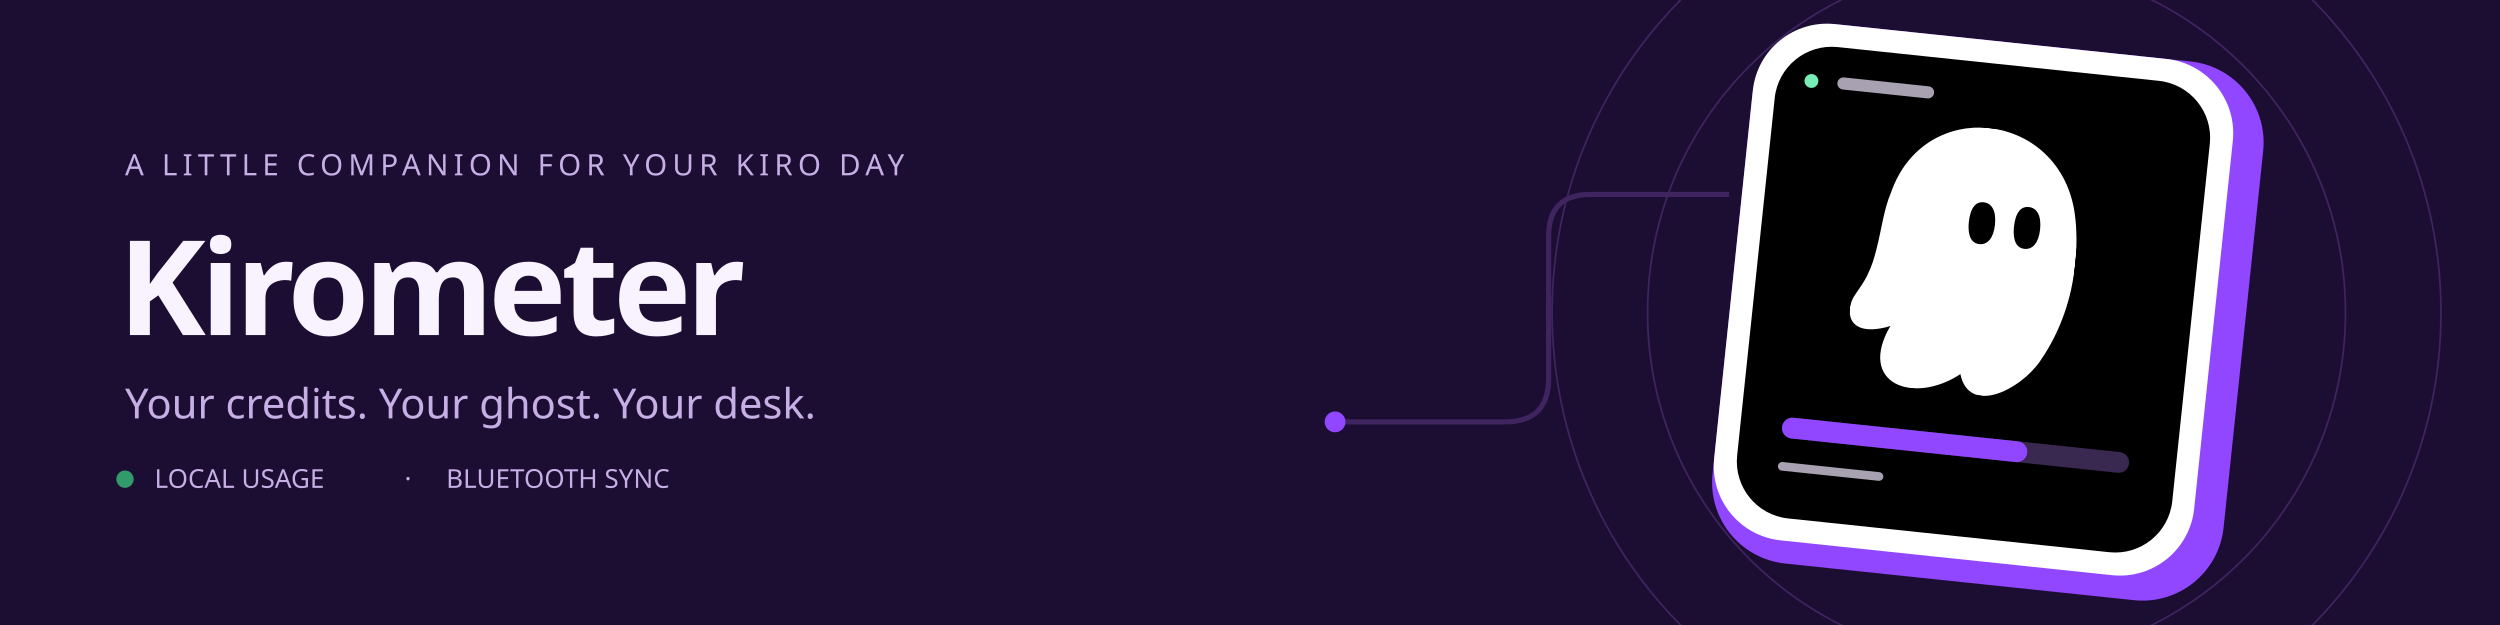
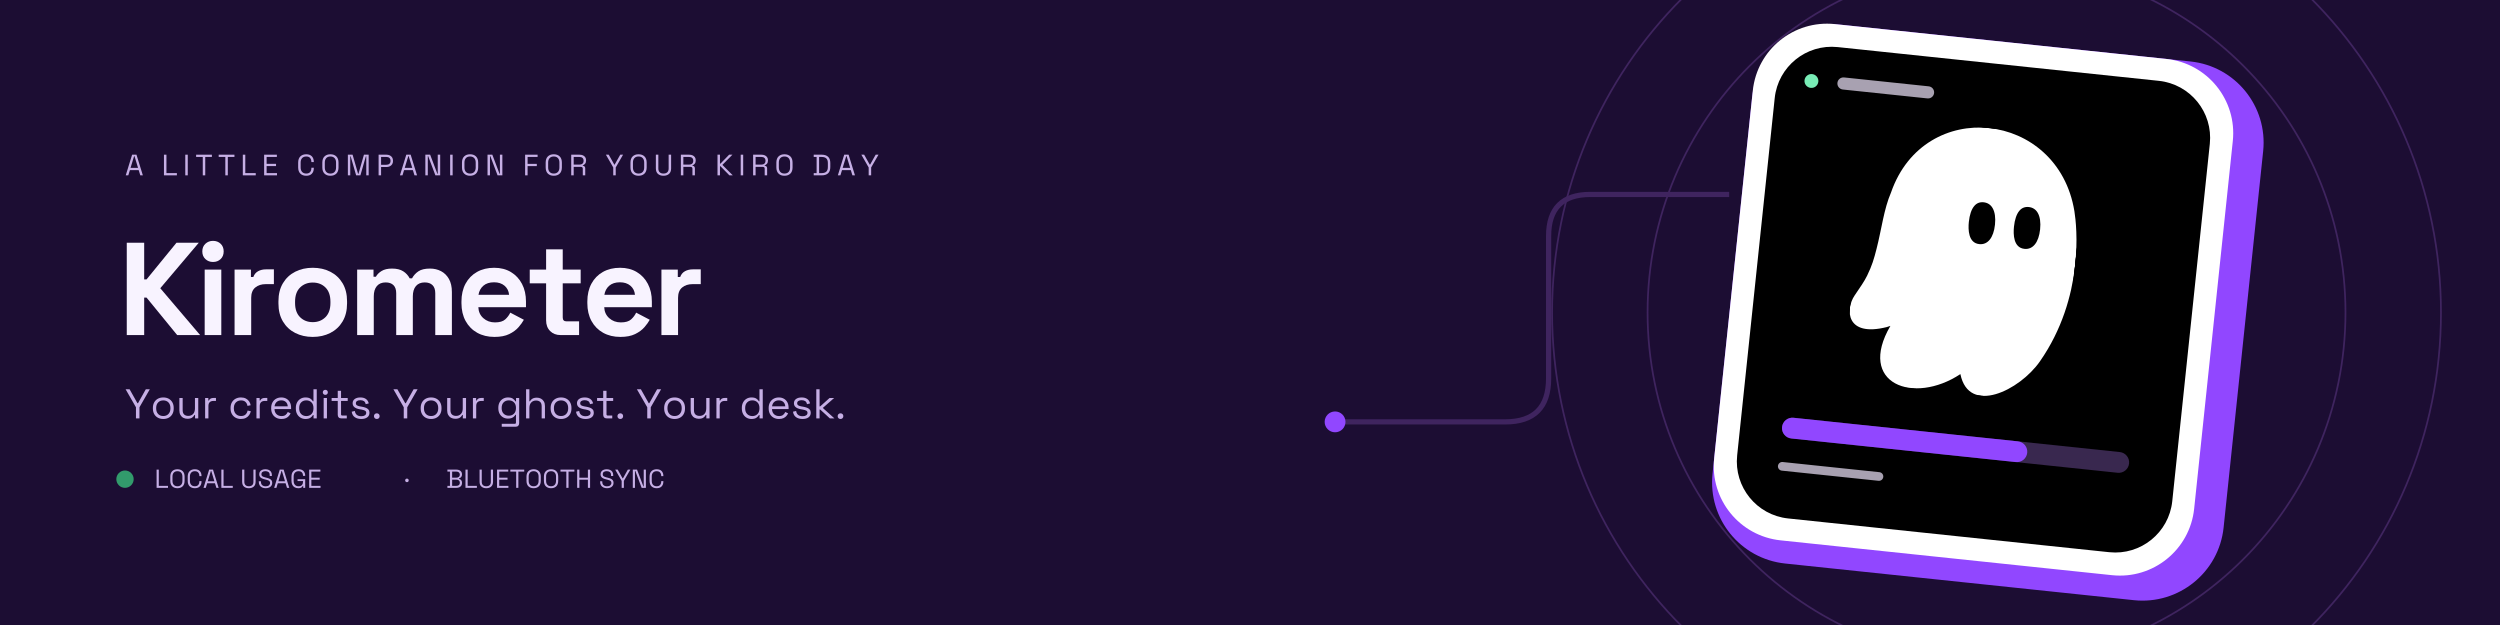
<svg xmlns="http://www.w3.org/2000/svg" viewBox="0 0 1440 360" role="img" aria-label="Kirometer, your credits, your ghost, your desk">
  <rect width="1440" height="360" fill="#1c0d33" />
  <circle cx="1150" cy="180" r="256" fill="none" stroke="#3f245f" />
  <circle cx="1150" cy="180" r="201" fill="none" stroke="#3f245f" />
  <path d="M765 243h102q25 0 25-25V136q0-24 24-24h80" fill="none" stroke="#3f245f" stroke-width="3" />
  <circle cx="769" cy="243" r="6" fill="#9147ff" />
-   <text x="72" y="101" fill="#c6afe5" font-family="system-ui,sans-serif" font-size="17" letter-spacing="3">A LITTLE COMPANION FOR YOUR KIRO DAY</text>
-   <text x="68" y="193" fill="#f8f3ff" font-family="system-ui,sans-serif" font-weight="650" font-size="76" letter-spacing="-3">Kirometer</text>
-   <text x="72" y="241" fill="#c6afe5" font-family="system-ui,sans-serif" font-size="24">Your credits. Your ghost. Your desk.</text>
+   <g fill="#c6afe5" aria-label="A LITTLE COMPANION FOR YOUR KIRO DAY" transform="translate(72 101) scale(0.017 -0.017)">
+     <path d="M25 0 241 700H389L605 0H518L464 177H166L112 0ZM188 253H442L322 649H308Z" transform="translate(0 0)" />
+     <path d="M80 0V700H164V76H518V0Z" transform="translate(1239.941 0)" />
+     <path d="M80 0V700H164V0Z" transform="translate(1962.412 0)" />
+     <path d="M252 0V624H27V700H561V624H336V0Z" transform="translate(2382.882 0)" />
+     <path d="M252 0V624H27V700H561V624H336V0Z" transform="translate(3147.353 0)" />
+     <path d="M80 0V700H164V76H518V0Z" transform="translate(3911.824 0)" />
+     <path d="M80 0V700H511V624H164V390H483V314H164V76H516V0Z" transform="translate(4634.294 0)" />
+     <path d="M333 -14Q208 -14 134.0 58.5Q60 131 60 270V430Q60 569 134.0 641.5Q208 714 333 714Q457 714 523.5 645.0Q590 576 590 456V451H507V459Q507 538 464.5 588.5Q422 639 333 639Q244 639 194.0 584.5Q144 530 144 432V268Q144 170 194.0 115.5Q244 61 333 61Q422 61 464.5 111.5Q507 162 507 241V257H590V244Q590 124 523.5 55.0Q457 -14 333 -14Z" transform="translate(5807.235 0)" />
+     <path d="M334 -14Q209 -14 134.5 58.5Q60 131 60 270V430Q60 569 134.5 641.5Q209 714 334 714Q460 714 534.5 641.5Q609 569 609 430V270Q609 131 534.5 58.5Q460 -14 334 -14ZM334 61Q425 61 475.0 115.5Q525 170 525 267V433Q525 530 475.0 584.5Q425 639 334 639Q244 639 194.0 584.5Q144 530 144 433V267Q144 170 194.0 115.5Q244 61 334 61Z" transform="translate(6625.706 0)" />
+     <path d="M80 0V700H240L426 53H439L625 700H785V0H704V645H690L505 0H360L175 645H161V0Z" transform="translate(7471.176 0)" />
+     <path d="M80 0V700H348Q410 700 460.0 676.0Q510 652 539.0 606.5Q568 561 568 497V484Q568 421 538.5 375.5Q509 330 459.0 306.0Q409 282 348 282H164V0ZM164 358H339Q406 358 445.0 391.5Q484 425 484 486V496Q484 557 445.5 590.5Q407 624 339 624H164Z" transform="translate(8512.647 0)" />
+     <path d="M25 0 241 700H389L605 0H518L464 177H166L112 0ZM188 253H442L322 649H308Z" transform="translate(9290.118 0)" />
+     <path d="M80 0V700H243L487 53H500V700H583V0H420L177 648H163V0Z" transform="translate(10096.588 0)" />
+     <path d="M80 0V700H164V0Z" transform="translate(10937.059 0)" />
+     <path d="M334 -14Q209 -14 134.5 58.5Q60 131 60 270V430Q60 569 134.5 641.5Q209 714 334 714Q460 714 534.5 641.5Q609 569 609 430V270Q609 131 534.5 58.5Q460 -14 334 -14ZM334 61Q425 61 475.0 115.5Q525 170 525 267V433Q525 530 475.0 584.5Q425 639 334 639Q244 639 194.0 584.5Q144 530 144 433V267Q144 170 194.0 115.5Q244 61 334 61Z" transform="translate(11357.529 0)" />
+     <path d="M80 0V700H243L487 53H500V700H583V0H420L177 648H163V0Z" transform="translate(12203 0)" />
+     <path d="M80 0V700H503V624H164V389H476V313H164V0Z" transform="translate(13476.941 0)" />
+     <path d="M334 -14Q209 -14 134.5 58.5Q60 131 60 270V430Q60 569 134.5 641.5Q209 714 334 714Q460 714 534.5 641.5Q609 569 609 430V270Q609 131 534.5 58.5Q460 -14 334 -14ZM334 61Q425 61 475.0 115.5Q525 170 525 267V433Q525 530 475.0 584.5Q425 639 334 639Q244 639 194.0 584.5Q144 530 144 433V267Q144 170 194.0 115.5Q244 61 334 61Z" transform="translate(14193.412 0)" />
+     <path d="M80 0V700H363Q428 700 477.5 677.5Q527 655 555.0 613.5Q583 572 583 514V503Q583 434 550.0 394.0Q517 354 472 340V326Q508 324 531.5 302.0Q555 280 555 235V0H472V225Q472 287 406 287H164V0ZM164 363H355Q423 363 461.0 396.5Q499 430 499 490V497Q499 558 462.0 591.0Q425 624 355 624H164Z" transform="translate(15038.882 0)" />
+     <path d="M263 0V267L14 700H110L298 365H312L500 700H596L347 267V0Z" transform="translate(16279.824 0)" />
+     <path d="M334 -14Q209 -14 134.5 58.5Q60 131 60 270V430Q60 569 134.5 641.5Q209 714 334 714Q460 714 534.5 641.5Q609 569 609 430V270Q609 131 534.5 58.5Q460 -14 334 -14ZM334 61Q425 61 475.0 115.5Q525 170 525 267V433Q525 530 475.0 584.5Q425 639 334 639Q244 639 194.0 584.5Q144 530 144 433V267Q144 170 194.0 115.5Q244 61 334 61Z" transform="translate(17066.294 0)" />
+     <path d="M333 -14Q216 -14 145.5 49.0Q75 112 75 234V700H159V233Q159 148 204.5 104.5Q250 61 333 61Q417 61 462.5 104.5Q508 148 508 233V700H592V234Q592 112 521.0 49.0Q450 -14 333 -14Z" transform="translate(17911.765 0)" />
+     <path d="M80 0V700H363Q428 700 477.5 677.5Q527 655 555.0 613.5Q583 572 583 514V503Q583 434 550.0 394.0Q517 354 472 340V326Q508 324 531.5 302.0Q555 280 555 235V0H472V225Q472 287 406 287H164V0ZM164 363H355Q423 363 461.0 396.5Q499 430 499 490V497Q499 558 462.0 591.0Q425 624 355 624H164Z" transform="translate(18754.235 0)" />
+     <path d="M80 0V700H164V395H178L474 700H586L245 354L598 0H483L178 311H164V0Z" transform="translate(19995.176 0)" />
+     <path d="M80 0V700H164V0Z" transform="translate(20781.647 0)" />
+     <path d="M80 0V700H363Q428 700 477.5 677.5Q527 655 555.0 613.5Q583 572 583 514V503Q583 434 550.0 394.0Q517 354 472 340V326Q508 324 531.5 302.0Q555 280 555 235V0H472V225Q472 287 406 287H164V0ZM164 363H355Q423 363 461.0 396.5Q499 430 499 490V497Q499 558 462.0 591.0Q425 624 355 624H164Z" transform="translate(21202.118 0)" />
+     <path d="M334 -14Q209 -14 134.5 58.5Q60 131 60 270V430Q60 569 134.5 641.5Q209 714 334 714Q460 714 534.5 641.5Q609 569 609 430V270Q609 131 534.5 58.5Q460 -14 334 -14ZM334 61Q425 61 475.0 115.5Q525 170 525 267V433Q525 530 475.0 584.5Q425 639 334 639Q244 639 194.0 584.5Q144 530 144 433V267Q144 170 194.0 115.5Q244 61 334 61Z" transform="translate(22009.588 0)" />
+     <path d="M47 0V75H145V625H47V700H320Q458 700 533.5 630.0Q609 560 609 415V285Q609 139 533.5 69.5Q458 0 320 0ZM229 76H320Q421 76 473.5 125.5Q526 175 526 281V418Q526 524 473.5 573.5Q421 623 320 623H229Z" transform="translate(23288.529 0)" />
+     <path d="M25 0 241 700H389L605 0H518L464 177H166L112 0ZM188 253H442L322 649H308Z" transform="translate(24128 0)" />
+     <path d="M263 0V267L14 700H110L298 365H312L500 700H596L347 267V0Z" transform="translate(24934.471 0)" />
+   </g>
+   <g fill="#f8f3ff" aria-label="Kirometer" transform="translate(68 193) scale(0.076 -0.076)">
+     <path d="M66 0V700H198V422H216L443 700H612L320 355L622 0H448L216 284H198V0Z" transform="translate(0 0)" />
+     <path d="M70 0V496H196V0ZM133 554Q99 554 75.5 576.0Q52 598 52 634Q52 670 75.5 692.0Q99 714 133 714Q168 714 191.0 692.0Q214 670 214 634Q214 598 191.0 576.0Q168 554 133 554Z" transform="translate(586.5263 0)" />
+     <path d="M70 0V496H194V440H212Q223 470 248.5 484.0Q274 498 308 498H368V386H306Q258 386 227.0 360.5Q196 335 196 282V0Z" transform="translate(813.0526 0)" />
+     <path d="M306 -14Q232 -14 173.0 16.0Q114 46 80.0 103.0Q46 160 46 240V256Q46 336 80.0 393.0Q114 450 173.0 480.0Q232 510 306 510Q380 510 439.0 480.0Q498 450 532.0 393.0Q566 336 566 256V240Q566 160 532.0 103.0Q498 46 439.0 16.0Q380 -14 306 -14ZM306 98Q364 98 402.0 135.5Q440 173 440 243V253Q440 323 402.5 360.5Q365 398 306 398Q248 398 210.0 360.5Q172 323 172 253V243Q172 173 210.0 135.5Q248 98 306 98Z" transform="translate(1169.579 0)" />
+     <path d="M70 0V496H194V442H212Q225 467 255.0 485.5Q285 504 334 504Q387 504 419.0 483.5Q451 463 468 430H486Q503 462 534.0 483.0Q565 504 622 504Q668 504 705.5 484.5Q743 465 765.5 425.5Q788 386 788 326V0H662V317Q662 358 641.0 378.5Q620 399 582 399Q539 399 515.5 371.5Q492 344 492 293V0H366V317Q366 358 345.0 378.5Q324 399 286 399Q243 399 219.5 371.5Q196 344 196 293V0Z" transform="translate(1742.105 0)" />
+     <path d="M296 -14Q222 -14 165.5 17.5Q109 49 77.5 106.5Q46 164 46 242V254Q46 332 77.0 389.5Q108 447 164.0 478.5Q220 510 294 510Q367 510 421.0 477.5Q475 445 505.0 387.5Q535 330 535 254V211H174Q176 160 212.0 128.0Q248 96 300 96Q353 96 378.0 119.0Q403 142 416 170L519 116Q505 90 478.5 59.5Q452 29 408.0 7.5Q364 -14 296 -14ZM175 305H407Q403 348 372.5 374.0Q342 400 293 400Q242 400 212.0 374.0Q182 348 175 305Z" transform="translate(2556.632 0)" />
+     <path d="M260 0Q211 0 180.5 30.5Q150 61 150 112V392H26V496H150V650H276V496H412V392H276V134Q276 104 304 104H400V0Z" transform="translate(3094.158 0)" />
+     <path d="M296 -14Q222 -14 165.5 17.5Q109 49 77.5 106.5Q46 164 46 242V254Q46 332 77.0 389.5Q108 447 164.0 478.5Q220 510 294 510Q367 510 421.0 477.5Q475 445 505.0 387.5Q535 330 535 254V211H174Q176 160 212.0 128.0Q248 96 300 96Q353 96 378.0 119.0Q403 142 416 170L519 116Q505 90 478.5 59.5Q452 29 408.0 7.5Q364 -14 296 -14ZM175 305H407Q403 348 372.5 374.0Q342 400 293 400Q242 400 212.0 374.0Q182 348 175 305Z" transform="translate(3510.684 0)" />
+     <path d="M70 0V496H194V440H212Q223 470 248.5 484.0Q274 498 308 498H368V386H306Q258 386 227.0 360.5Q196 335 196 282V0Z" transform="translate(4048.211 0)" />
+   </g>
+   <g fill="#c6afe5" aria-label="Your credits. Your ghost. Your desk." transform="translate(72 241) scale(0.024 -0.024)">
+     <path d="M263 0V267L14 700H110L298 365H312L500 700H596L347 267V0Z" transform="translate(0 0)" />
+     <path d="M309 -14Q235 -14 178.5 17.0Q122 48 90.5 104.5Q59 161 59 238V251Q59 327 90.5 384.0Q122 441 178.5 472.0Q235 503 309 503Q383 503 439.5 472.0Q496 441 527.5 384.0Q559 327 559 251V238Q559 161 527.5 104.5Q496 48 439.5 17.0Q383 -14 309 -14ZM309 57Q386 57 433.0 106.5Q480 156 480 240V249Q480 333 433.5 382.5Q387 432 309 432Q231 432 184.5 382.5Q138 333 138 249V240Q138 156 184.5 106.5Q231 57 309 57Z" transform="translate(610.0 0)" />
+     <path d="M270 -9Q216 -9 172.0 14.0Q128 37 102.5 82.0Q77 127 77 193V489H156V199Q156 126 192.5 93.0Q229 60 291 60Q361 60 406.0 106.0Q451 152 451 243V489H530V0H453V83H439Q423 48 384.0 19.5Q345 -9 270 -9Z" transform="translate(1228.0 0)" />
+     <path d="M83 0V489H160V429H174Q198 491 285 491H343V419H280Q226 419 194.0 389.5Q162 360 162 298V0Z" transform="translate(1840.0 0)" />
+     <path d="M308 -14Q237 -14 180.5 16.5Q124 47 91.5 103.5Q59 160 59 239V250Q59 329 91.5 385.5Q124 442 180.5 472.5Q237 503 308 503Q378 503 427.5 476.5Q477 450 505.5 407.5Q534 365 542 316L465 300Q458 354 420.0 393.0Q382 432 309 432Q260 432 221.5 410.0Q183 388 160.5 347.0Q138 306 138 249V240Q138 183 160.5 142.0Q183 101 221.5 79.0Q260 57 309 57Q382 57 420.5 95.0Q459 133 468 189L546 172Q535 123 506.0 80.5Q477 38 427.5 12.0Q378 -14 308 -14Z" transform="translate(2474.0 0)" />
+     <path d="M83 0V489H160V429H174Q198 491 285 491H343V419H280Q226 419 194.0 389.5Q162 360 162 298V0Z" transform="translate(3072.0 0)" />
+     <path d="M307 -14Q233 -14 177.0 17.5Q121 49 90.0 106.0Q59 163 59 238V250Q59 326 90.0 383.0Q121 440 176.0 471.5Q231 503 302 503Q371 503 424.0 473.0Q477 443 507.0 388.5Q537 334 537 260V224H139Q141 145 188.5 100.5Q236 56 309 56Q372 56 406.0 84.5Q440 113 458 154L526 121Q511 90 485.0 59.0Q459 28 416.0 7.0Q373 -14 307 -14ZM140 289H457Q453 357 410.5 395.0Q368 433 302 433Q235 433 192.0 395.0Q149 357 140 289Z" transform="translate(3449.0 0)" />
+     <path d="M290 -14Q226 -14 173.5 16.5Q121 47 90.0 103.0Q59 159 59 238V251Q59 329 90.0 385.5Q121 442 173.5 472.5Q226 503 290 503Q366 503 408.0 474.5Q450 446 468 412H482V700H561V0H484V81H470Q450 44 408.0 15.0Q366 -14 290 -14ZM311 56Q386 56 434.0 104.5Q482 153 482 240V249Q482 336 434.0 384.5Q386 433 311 433Q235 433 187.0 384.5Q139 336 139 249V240Q139 153 187.5 104.5Q236 56 311 56Z" transform="translate(4041.0 0)" />
+     <path d="M83 0V489H162V0ZM123 565Q97 565 79.5 582.0Q62 599 62 625Q62 652 79.5 669.0Q97 686 123 686Q149 686 166.0 669.0Q183 652 183 625Q183 599 166.0 582.0Q149 565 123 565Z" transform="translate(4685.0 0)" />
+     <path d="M263 0Q221 0 198.5 23.0Q176 46 176 86V420H29V489H176V663H255V489H415V420H255V99Q255 69 284 69H393V0Z" transform="translate(4930.0 0)" />
+     <path d="M280 -14Q188 -14 126.0 28.0Q64 70 51 161L126 178Q133 130 155.5 102.5Q178 75 210.5 63.5Q243 52 280 52Q335 52 367.0 73.5Q399 95 399 133Q399 171 368.5 186.5Q338 202 285 212L244 219Q196 227 157.5 244.0Q119 261 96.0 290.0Q73 319 73 363Q73 429 124.0 466.0Q175 503 259 503Q342 503 393.5 465.5Q445 428 460 360L386 341Q377 394 343.0 415.5Q309 437 259 437Q209 437 180.0 418.0Q151 399 151 364Q151 329 178.5 312.5Q206 296 252 288L293 281Q345 272 386.5 256.5Q428 241 452.5 212.0Q477 183 477 136Q477 64 423.5 25.0Q370 -14 280 -14Z" transform="translate(5390.0 0)" />
+     <path d="M126 -14Q97 -14 77.5 5.0Q58 24 58 54Q58 84 77.5 103.0Q97 122 126 122Q156 122 175.0 103.0Q194 84 194 54Q194 24 175.0 5.0Q156 -14 126 -14Z" transform="translate(5917.0 0)" />
+     <path d="M263 0V267L14 700H110L298 365H312L500 700H596L347 267V0Z" transform="translate(6427.0 0)" />
+     <path d="M309 -14Q235 -14 178.5 17.0Q122 48 90.5 104.5Q59 161 59 238V251Q59 327 90.5 384.0Q122 441 178.5 472.0Q235 503 309 503Q383 503 439.5 472.0Q496 441 527.5 384.0Q559 327 559 251V238Q559 161 527.5 104.5Q496 48 439.5 17.0Q383 -14 309 -14ZM309 57Q386 57 433.0 106.5Q480 156 480 240V249Q480 333 433.5 382.5Q387 432 309 432Q231 432 184.5 382.5Q138 333 138 249V240Q138 156 184.5 106.5Q231 57 309 57Z" transform="translate(7037.0 0)" />
+     <path d="M270 -9Q216 -9 172.0 14.0Q128 37 102.5 82.0Q77 127 77 193V489H156V199Q156 126 192.5 93.0Q229 60 291 60Q361 60 406.0 106.0Q451 152 451 243V489H530V0H453V83H439Q423 48 384.0 19.5Q345 -9 270 -9Z" transform="translate(7655.0 0)" />
+     <path d="M83 0V489H160V429H174Q198 491 285 491H343V419H280Q226 419 194.0 389.5Q162 360 162 298V0Z" transform="translate(8267.0 0)" />
+     <path d="M59 242V256Q59 333 90.0 388.0Q121 443 173.5 473.0Q226 503 290 503Q367 503 408.5 473.5Q450 444 470 408H484V489H559V-114Q559 -154 537.0 -177.0Q515 -200 473 -200H141V-130H452Q482 -130 482 -100V86H468Q456 64 434.0 43.0Q412 22 377.0 8.5Q342 -5 290 -5Q226 -5 173.5 25.0Q121 55 90.0 110.5Q59 166 59 242ZM311 65Q386 65 434.0 112.5Q482 160 482 245V253Q482 338 434.0 385.5Q386 433 311 433Q235 433 187.0 385.5Q139 338 139 253V245Q139 160 187.5 112.5Q236 65 311 65Z" transform="translate(8901.0 0)" />
+     <path d="M83 0V700H162V411H176Q187 432 207.0 452.0Q227 472 259.5 485.0Q292 498 342 498Q396 498 440.0 474.5Q484 451 510.0 406.0Q536 361 536 296V0H457V290Q457 363 420.5 396.0Q384 429 322 429Q252 429 207.0 382.5Q162 336 162 246V0Z" transform="translate(9543.0 0)" />
+     <path d="M309 -14Q235 -14 178.5 17.0Q122 48 90.5 104.5Q59 161 59 238V251Q59 327 90.5 384.0Q122 441 178.5 472.0Q235 503 309 503Q383 503 439.5 472.0Q496 441 527.5 384.0Q559 327 559 251V238Q559 161 527.5 104.5Q496 48 439.5 17.0Q383 -14 309 -14ZM309 57Q386 57 433.0 106.5Q480 156 480 240V249Q480 333 433.5 382.5Q387 432 309 432Q231 432 184.5 382.5Q138 333 138 249V240Q138 156 184.5 106.5Q231 57 309 57Z" transform="translate(10156.0 0)" />
+     <path d="M280 -14Q188 -14 126.0 28.0Q64 70 51 161L126 178Q133 130 155.5 102.5Q178 75 210.5 63.5Q243 52 280 52Q335 52 367.0 73.5Q399 95 399 133Q399 171 368.5 186.5Q338 202 285 212L244 219Q196 227 157.5 244.0Q119 261 96.0 290.0Q73 319 73 363Q73 429 124.0 466.0Q175 503 259 503Q342 503 393.5 465.5Q445 428 460 360L386 341Q377 394 343.0 415.5Q309 437 259 437Q209 437 180.0 418.0Q151 399 151 364Q151 329 178.5 312.5Q206 296 252 288L293 281Q345 272 386.5 256.5Q428 241 452.5 212.0Q477 183 477 136Q477 64 423.5 25.0Q370 -14 280 -14Z" transform="translate(10774.0 0)" />
+     <path d="M263 0Q221 0 198.5 23.0Q176 46 176 86V420H29V489H176V663H255V489H415V420H255V99Q255 69 284 69H393V0Z" transform="translate(11301.0 0)" />
+     <path d="M126 -14Q97 -14 77.5 5.0Q58 24 58 54Q58 84 77.5 103.0Q97 122 126 122Q156 122 175.0 103.0Q194 84 194 54Q194 24 175.0 5.0Q156 -14 126 -14Z" transform="translate(11761.0 0)" />
+     <path d="M263 0V267L14 700H110L298 365H312L500 700H596L347 267V0Z" transform="translate(12271.0 0)" />
+     <path d="M309 -14Q235 -14 178.5 17.0Q122 48 90.5 104.5Q59 161 59 238V251Q59 327 90.5 384.0Q122 441 178.5 472.0Q235 503 309 503Q383 503 439.5 472.0Q496 441 527.5 384.0Q559 327 559 251V238Q559 161 527.5 104.5Q496 48 439.5 17.0Q383 -14 309 -14ZM309 57Q386 57 433.0 106.5Q480 156 480 240V249Q480 333 433.5 382.5Q387 432 309 432Q231 432 184.5 382.5Q138 333 138 249V240Q138 156 184.5 106.5Q231 57 309 57Z" transform="translate(12881.0 0)" />
+     <path d="M270 -9Q216 -9 172.0 14.0Q128 37 102.5 82.0Q77 127 77 193V489H156V199Q156 126 192.5 93.0Q229 60 291 60Q361 60 406.0 106.0Q451 152 451 243V489H530V0H453V83H439Q423 48 384.0 19.5Q345 -9 270 -9Z" transform="translate(13499.0 0)" />
+     <path d="M83 0V489H160V429H174Q198 491 285 491H343V419H280Q226 419 194.0 389.5Q162 360 162 298V0Z" transform="translate(14111.0 0)" />
+     <path d="M290 -14Q226 -14 173.5 16.5Q121 47 90.0 103.0Q59 159 59 238V251Q59 329 90.0 385.5Q121 442 173.5 472.5Q226 503 290 503Q366 503 408.0 474.5Q450 446 468 412H482V700H561V0H484V81H470Q450 44 408.0 15.0Q366 -14 290 -14ZM311 56Q386 56 434.0 104.5Q482 153 482 240V249Q482 336 434.0 384.5Q386 433 311 433Q235 433 187.0 384.5Q139 336 139 249V240Q139 153 187.5 104.5Q236 56 311 56Z" transform="translate(14745.0 0)" />
+     <path d="M307 -14Q233 -14 177.0 17.5Q121 49 90.0 106.0Q59 163 59 238V250Q59 326 90.0 383.0Q121 440 176.0 471.5Q231 503 302 503Q371 503 424.0 473.0Q477 443 507.0 388.5Q537 334 537 260V224H139Q141 145 188.5 100.5Q236 56 309 56Q372 56 406.0 84.5Q440 113 458 154L526 121Q511 90 485.0 59.0Q459 28 416.0 7.0Q373 -14 307 -14ZM140 289H457Q453 357 410.5 395.0Q368 433 302 433Q235 433 192.0 395.0Q149 357 140 289Z" transform="translate(15389.0 0)" />
+     <path d="M280 -14Q188 -14 126.0 28.0Q64 70 51 161L126 178Q133 130 155.5 102.5Q178 75 210.5 63.5Q243 52 280 52Q335 52 367.0 73.5Q399 95 399 133Q399 171 368.5 186.5Q338 202 285 212L244 219Q196 227 157.5 244.0Q119 261 96.0 290.0Q73 319 73 363Q73 429 124.0 466.0Q175 503 259 503Q342 503 393.5 465.5Q445 428 460 360L386 341Q377 394 343.0 415.5Q309 437 259 437Q209 437 180.0 418.0Q151 399 151 364Q151 329 178.5 312.5Q206 296 252 288L293 281Q345 272 386.5 256.5Q428 241 452.5 212.0Q477 183 477 136Q477 64 423.5 25.0Q370 -14 280 -14Z" transform="translate(15981.0 0)" />
+     <path d="M83 0V700H162V288H176L400 489H510L239 251L518 0H409L176 213H162V0Z" transform="translate(16508.0 0)" />
+     <path d="M126 -14Q97 -14 77.5 5.0Q58 24 58 54Q58 84 77.5 103.0Q97 122 126 122Q156 122 175.0 103.0Q194 84 194 54Q194 24 175.0 5.0Q156 -14 126 -14Z" transform="translate(17046.0 0)" />
+   </g>
  <g transform="translate(72 281)">
    <circle cy="-5" r="5" fill="#329b6c" />
-     <text x="17" fill="#c6afe5" font-family="system-ui,sans-serif" font-size="15">LOCAL USAGE</text>
-     <text x="161" fill="#c6afe5" font-family="system-ui,sans-serif" font-size="15">·</text>
-     <text x="185" fill="#c6afe5" font-family="system-ui,sans-serif" font-size="15">BLUETOOTH SYNC</text>
+     <g fill="#c6afe5" aria-label="LOCAL USAGE" transform="translate(17 0) scale(0.015 -0.015)">
+       <path d="M80 0V700H164V76H518V0Z" transform="translate(0 0)" />
+       <path d="M334 -14Q209 -14 134.5 58.5Q60 131 60 270V430Q60 569 134.5 641.5Q209 714 334 714Q460 714 534.5 641.5Q609 569 609 430V270Q609 131 534.5 58.5Q460 -14 334 -14ZM334 61Q425 61 475.0 115.5Q525 170 525 267V433Q525 530 475.0 584.5Q425 639 334 639Q244 639 194.0 584.5Q144 530 144 433V267Q144 170 194.0 115.5Q244 61 334 61Z" transform="translate(546.0 0)" />
+       <path d="M333 -14Q208 -14 134.0 58.5Q60 131 60 270V430Q60 569 134.0 641.5Q208 714 333 714Q457 714 523.5 645.0Q590 576 590 456V451H507V459Q507 538 464.5 588.5Q422 639 333 639Q244 639 194.0 584.5Q144 530 144 432V268Q144 170 194.0 115.5Q244 61 333 61Q422 61 464.5 111.5Q507 162 507 241V257H590V244Q590 124 523.5 55.0Q457 -14 333 -14Z" transform="translate(1215.0 0)" />
+       <path d="M25 0 241 700H389L605 0H518L464 177H166L112 0ZM188 253H442L322 649H308Z" transform="translate(1857.0 0)" />
+       <path d="M80 0V700H164V76H518V0Z" transform="translate(2487.0 0)" />
+       <path d="M333 -14Q216 -14 145.5 49.0Q75 112 75 234V700H159V233Q159 148 204.5 104.5Q250 61 333 61Q417 61 462.5 104.5Q508 148 508 233V700H592V234Q592 112 521.0 49.0Q450 -14 333 -14Z" transform="translate(3290.0 0)" />
+       <path d="M313 -14Q237 -14 177.0 13.0Q117 40 82.5 94.5Q48 149 48 231V252H131V231Q131 143 181.5 101.0Q232 59 313 59Q395 59 438.0 96.0Q481 133 481 189Q481 228 461.5 251.0Q442 274 407.0 288.5Q372 303 325 314L273 327Q211 342 164.0 365.0Q117 388 91.0 426.0Q65 464 65 523Q65 582 94.5 625.0Q124 668 177.5 691.0Q231 714 301 714Q372 714 428.0 690.0Q484 666 517.0 617.5Q550 569 550 498V456H467V498Q467 574 420.0 607.5Q373 641 301 641Q232 641 190.0 610.5Q148 580 148 524Q148 468 187.0 443.0Q226 418 296 401L348 388Q408 374 457.0 351.5Q506 329 535.0 291.0Q564 253 564 191Q564 129 533.0 83.0Q502 37 445.5 11.5Q389 -14 313 -14Z" transform="translate(3956.0 0)" />
+       <path d="M25 0 241 700H389L605 0H518L464 177H166L112 0ZM188 253H442L322 649H308Z" transform="translate(4569.0 0)" />
+       <path d="M324 -14Q246 -14 186.5 18.5Q127 51 93.5 114.0Q60 177 60 270V430Q60 569 134.0 641.5Q208 714 333 714Q457 714 522.0 646.0Q587 578 587 464V459H504V466Q504 540 463.0 589.5Q422 639 333 639Q244 639 194.0 584.5Q144 530 144 432V268Q144 170 194.0 115.5Q244 61 334 61Q422 61 463.5 111.0Q505 161 505 244V261H293V333H587V0H511V76H497Q486 53 466.0 32.5Q446 12 412.0 -1.0Q378 -14 324 -14Z" transform="translate(5199.0 0)" />
+       <path d="M80 0V700H511V624H164V390H483V314H164V76H516V0Z" transform="translate(5859.0 0)" />
+     </g>
+     <g fill="#c6afe5" aria-label="·" transform="translate(161 0) scale(0.015 -0.015)">
+       <path d="M93 219Q64 219 44.5 238.0Q25 257 25 287Q25 317 44.5 336.0Q64 355 93 355Q123 355 142.0 336.0Q161 317 161 287Q161 257 142.0 238.0Q123 219 93 219Z" transform="translate(0 0)" />
+     </g>
+     <g fill="#c6afe5" aria-label="BLUETOOTH SYNC" transform="translate(185 0) scale(0.015 -0.015)">
+       <path d="M47 0V75H145V625H47V700H398Q459 700 506.0 678.0Q553 656 580.0 616.5Q607 577 607 524V516Q607 467 588.5 435.5Q570 404 543.0 386.0Q516 368 492 361V347Q517 341 544.0 323.5Q571 306 589.5 274.0Q608 242 608 193V183Q608 125 580.5 84.5Q553 44 505.5 22.0Q458 0 397 0ZM229 391H391Q452 391 487.5 421.5Q523 452 523 502V512Q523 563 487.5 593.5Q452 624 391 624H229ZM229 76H388Q454 76 489.0 107.0Q524 138 524 191V200Q524 253 489.0 284.0Q454 315 388 315H229Z" transform="translate(0 0)" />
+       <path d="M80 0V700H164V76H518V0Z" transform="translate(661.0 0)" />
+       <path d="M333 -14Q216 -14 145.5 49.0Q75 112 75 234V700H159V233Q159 148 204.5 104.5Q250 61 333 61Q417 61 462.5 104.5Q508 148 508 233V700H592V234Q592 112 521.0 49.0Q450 -14 333 -14Z" transform="translate(1207.0 0)" />
+       <path d="M80 0V700H511V624H164V390H483V314H164V76H516V0Z" transform="translate(1873.0 0)" />
+       <path d="M252 0V624H27V700H561V624H336V0Z" transform="translate(2436.0 0)" />
+       <path d="M334 -14Q209 -14 134.5 58.5Q60 131 60 270V430Q60 569 134.5 641.5Q209 714 334 714Q460 714 534.5 641.5Q609 569 609 430V270Q609 131 534.5 58.5Q460 -14 334 -14ZM334 61Q425 61 475.0 115.5Q525 170 525 267V433Q525 530 475.0 584.5Q425 639 334 639Q244 639 194.0 584.5Q144 530 144 433V267Q144 170 194.0 115.5Q244 61 334 61Z" transform="translate(3024.0 0)" />
+       <path d="M334 -14Q209 -14 134.5 58.5Q60 131 60 270V430Q60 569 134.5 641.5Q209 714 334 714Q460 714 534.5 641.5Q609 569 609 430V270Q609 131 534.5 58.5Q460 -14 334 -14ZM334 61Q425 61 475.0 115.5Q525 170 525 267V433Q525 530 475.0 584.5Q425 639 334 639Q244 639 194.0 584.5Q144 530 144 433V267Q144 170 194.0 115.5Q244 61 334 61Z" transform="translate(3693.0 0)" />
+       <path d="M252 0V624H27V700H561V624H336V0Z" transform="translate(4362.0 0)" />
+       <path d="M80 0V700H164V389H492V700H576V0H492V313H164V0Z" transform="translate(4950.0 0)" />
+       <path d="M313 -14Q237 -14 177.0 13.0Q117 40 82.5 94.5Q48 149 48 231V252H131V231Q131 143 181.5 101.0Q232 59 313 59Q395 59 438.0 96.0Q481 133 481 189Q481 228 461.5 251.0Q442 274 407.0 288.5Q372 303 325 314L273 327Q211 342 164.0 365.0Q117 388 91.0 426.0Q65 464 65 523Q65 582 94.5 625.0Q124 668 177.5 691.0Q231 714 301 714Q372 714 428.0 690.0Q484 666 517.0 617.5Q550 569 550 498V456H467V498Q467 574 420.0 607.5Q373 641 301 641Q232 641 190.0 610.5Q148 580 148 524Q148 468 187.0 443.0Q226 418 296 401L348 388Q408 374 457.0 351.5Q506 329 535.0 291.0Q564 253 564 191Q564 129 533.0 83.0Q502 37 445.5 11.5Q389 -14 313 -14Z" transform="translate(5863.0 0)" />
+       <path d="M263 0V267L14 700H110L298 365H312L500 700H596L347 267V0Z" transform="translate(6476.0 0)" />
+       <path d="M80 0V700H243L487 53H500V700H583V0H420L177 648H163V0Z" transform="translate(7086.0 0)" />
+       <path d="M333 -14Q208 -14 134.0 58.5Q60 131 60 270V430Q60 569 134.0 641.5Q208 714 333 714Q457 714 523.5 645.0Q590 576 590 456V451H507V459Q507 538 464.5 588.5Q422 639 333 639Q244 639 194.0 584.5Q144 530 144 432V268Q144 170 194.0 115.5Q244 61 333 61Q422 61 464.5 111.5Q507 162 507 241V257H590V244Q590 124 523.5 55.0Q457 -14 333 -14Z" transform="translate(7750.0 0)" />
+     </g>
  </g>
  <g transform="translate(997 24) rotate(6 148 156)">
    <rect width="296" height="312" rx="47" fill="#9147ff" />
    <rect x="0" y="0" width="278" height="299" rx="43" fill="#fff" />
    <rect x="13" y="13" width="252" height="273" rx="33" fill="#000" />
    <circle cx="33" cy="34" r="4" fill="#78ecb5" />
    <rect x="48" y="30" width="56" height="7" rx="3.5" fill="#a8a1b1" />
    <g transform="translate(10 49) scale(1.15)">
      <svg x="51" y="1" width="110" height="134" viewBox="272.637 202.793 653.941 795.064">
        <mask id="mask0_1106_4856" style="mask-type:luminance" maskUnits="userSpaceOnUse" x="272" y="202" width="655" height="796">
          <path d="M926.578 202.793H272.637V997.857H926.578V202.793Z" fill="white" />
        </mask>
        <g mask="url(#mask0_1106_4856)">
          <path d="M398.554 818.914C316.315 1001.03 491.477 1046.74 620.672 940.156C658.687 1059.66 801.052 970.473 852.234 877.795C964.787 673.567 919.318 465.357 907.64 422.374C827.637 129.443 427.623 128.946 358.8 423.865C342.651 475.544 342.402 534.18 333.458 595.051C328.986 625.86 325.507 645.488 313.83 677.785C306.873 696.424 297.68 712.819 282.773 740.645C259.915 783.881 269.604 867.113 387.87 823.883L399.051 818.914H398.554Z" fill="white" />
          <path d="M636.123 549.353C603.328 549.353 598.359 510.097 598.359 486.742C598.359 465.623 602.086 448.977 609.293 438.293C615.504 428.852 624.697 424.131 636.123 424.131C647.555 424.131 657.492 428.852 664.447 438.541C672.398 449.474 676.623 466.12 676.623 486.742C676.623 525.998 661.471 549.353 636.375 549.353H636.123Z" fill="black" />
          <path d="M771.24 549.353C738.445 549.353 733.477 510.097 733.477 486.742C733.477 465.623 737.203 448.977 744.41 438.293C750.621 428.852 759.814 424.131 771.24 424.131C782.672 424.131 792.609 428.852 799.564 438.541C807.516 449.474 811.74 466.12 811.74 486.742C811.74 525.998 796.588 549.353 771.492 549.353H771.24Z" fill="black" />
        </g>
      </svg>
    </g>
    <rect x="37" y="228" width="201" height="12" rx="6" fill="#39284f" />
    <rect x="37" y="228" width="142" height="12" rx="6" fill="#9147ff" />
    <rect x="37" y="254" width="61" height="5" rx="2.5" fill="#a8a1b1" />
  </g>
</svg>
